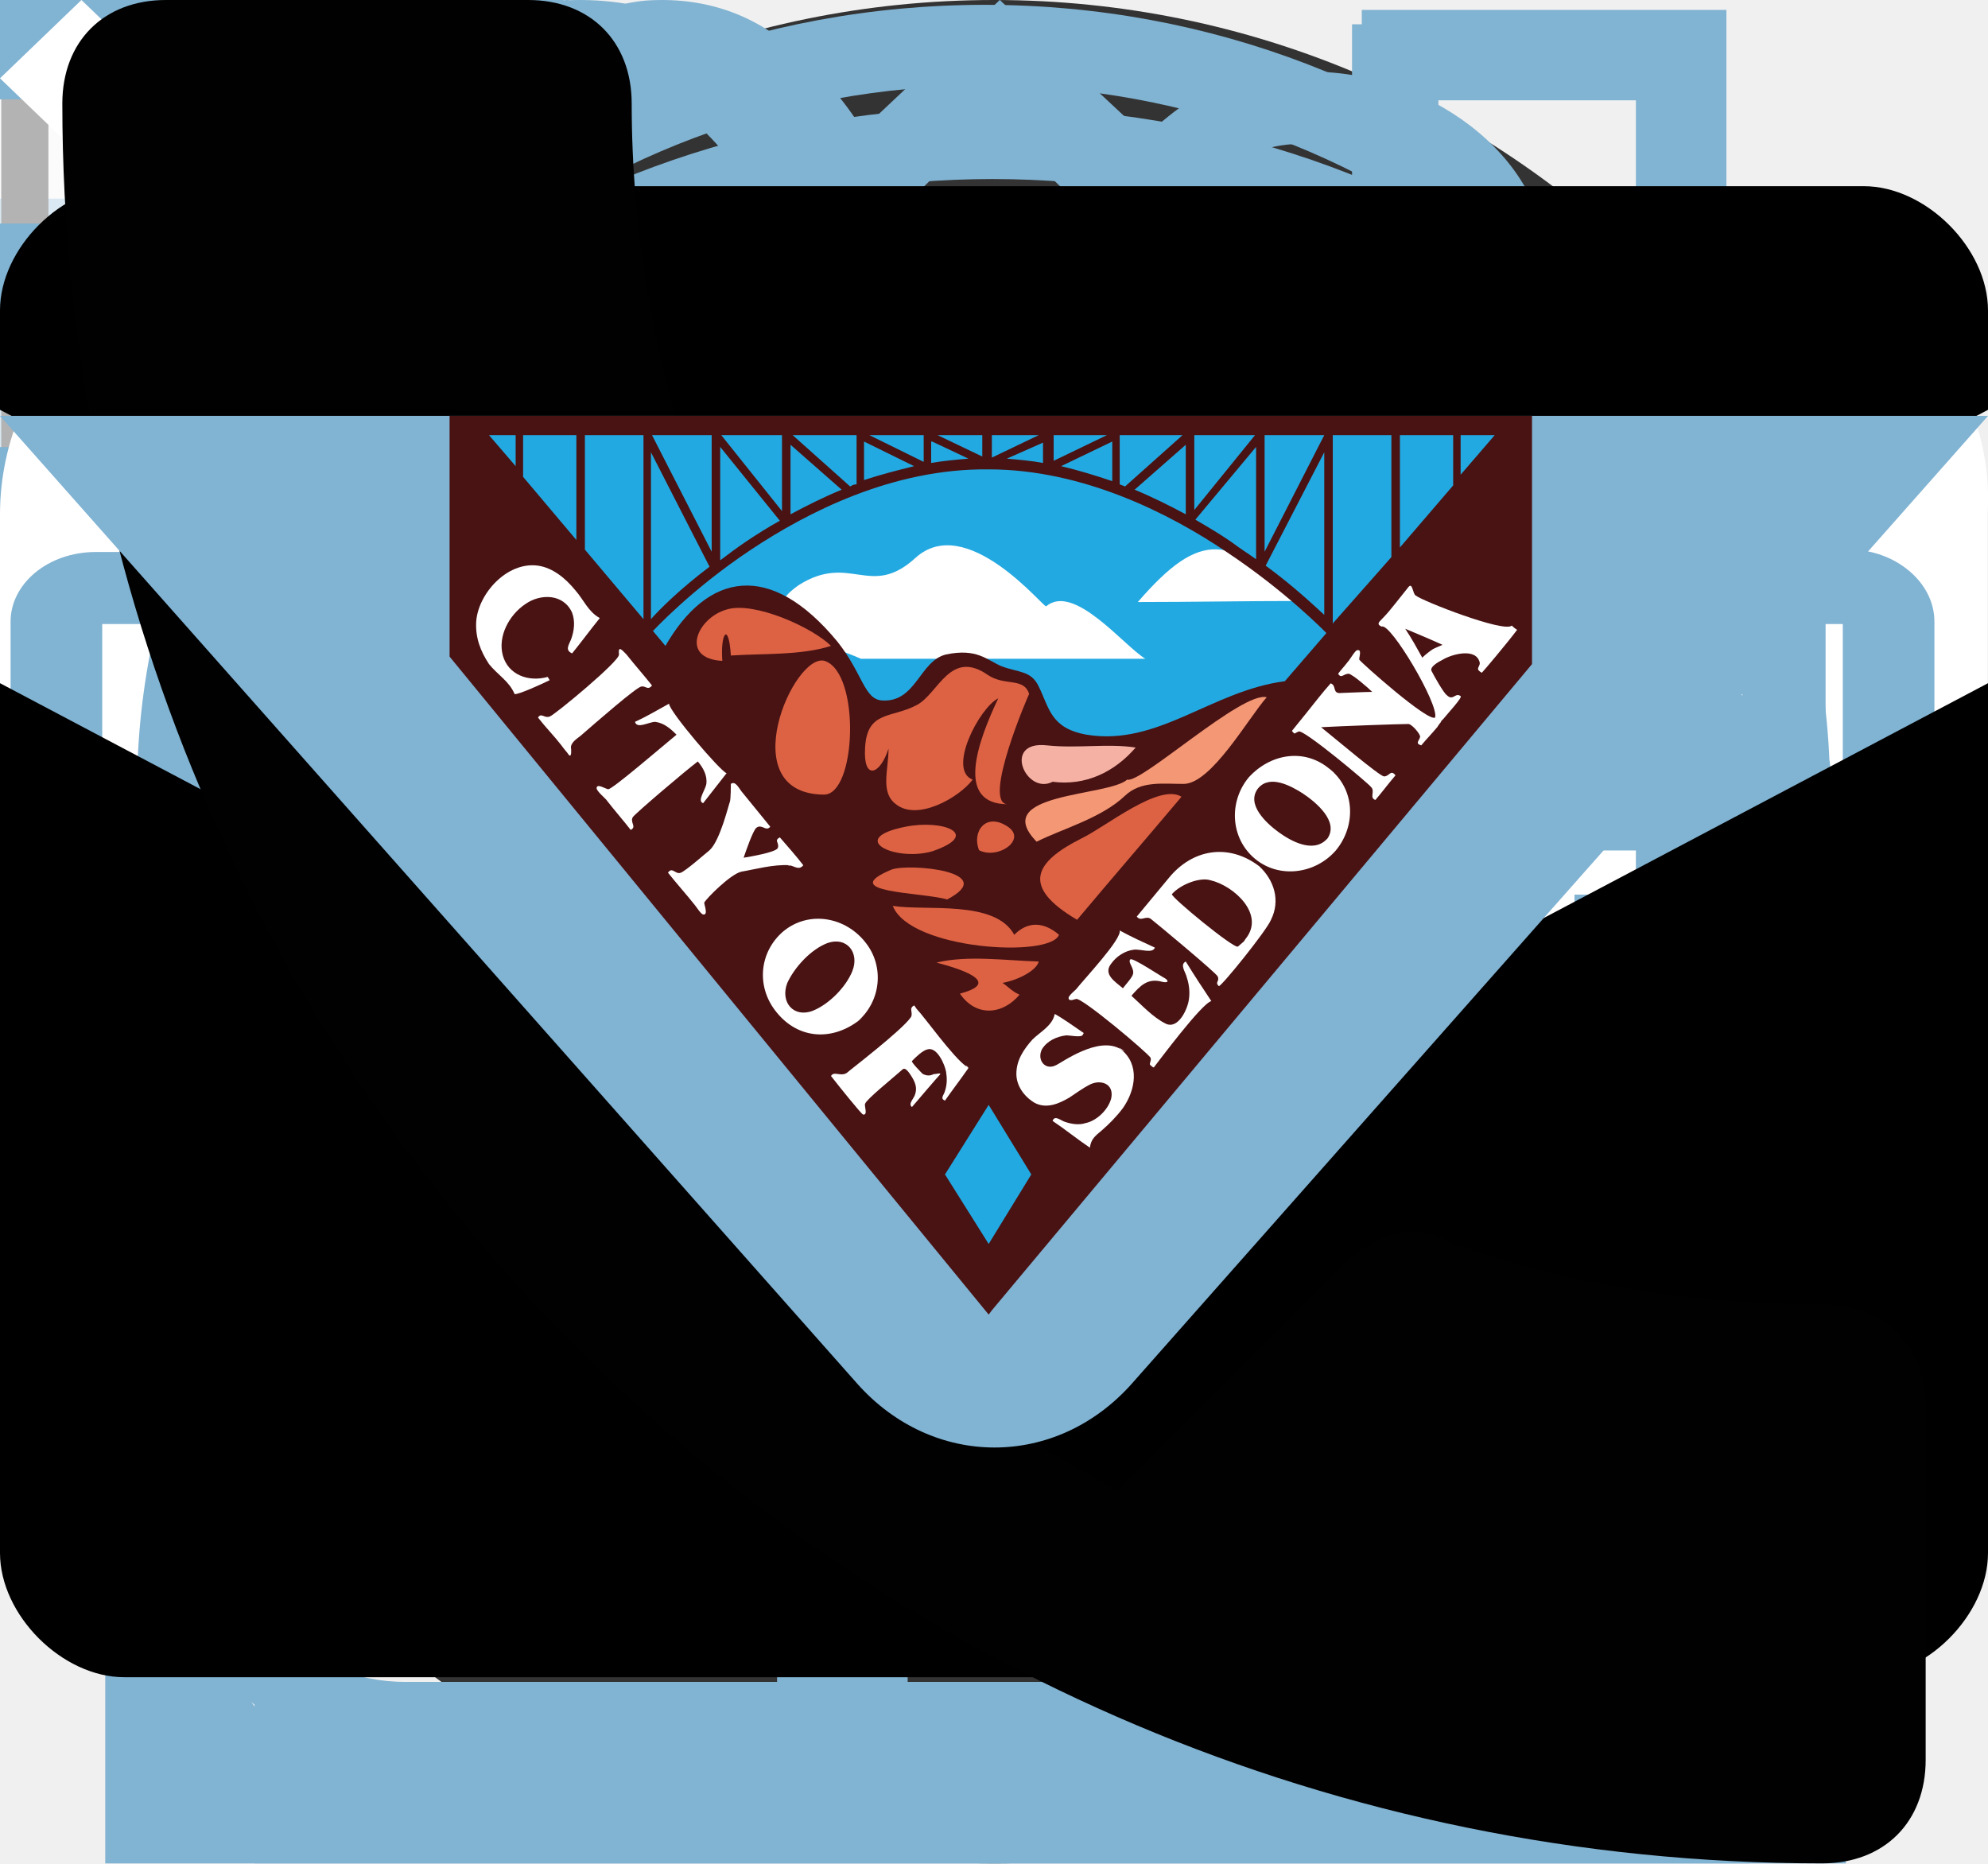
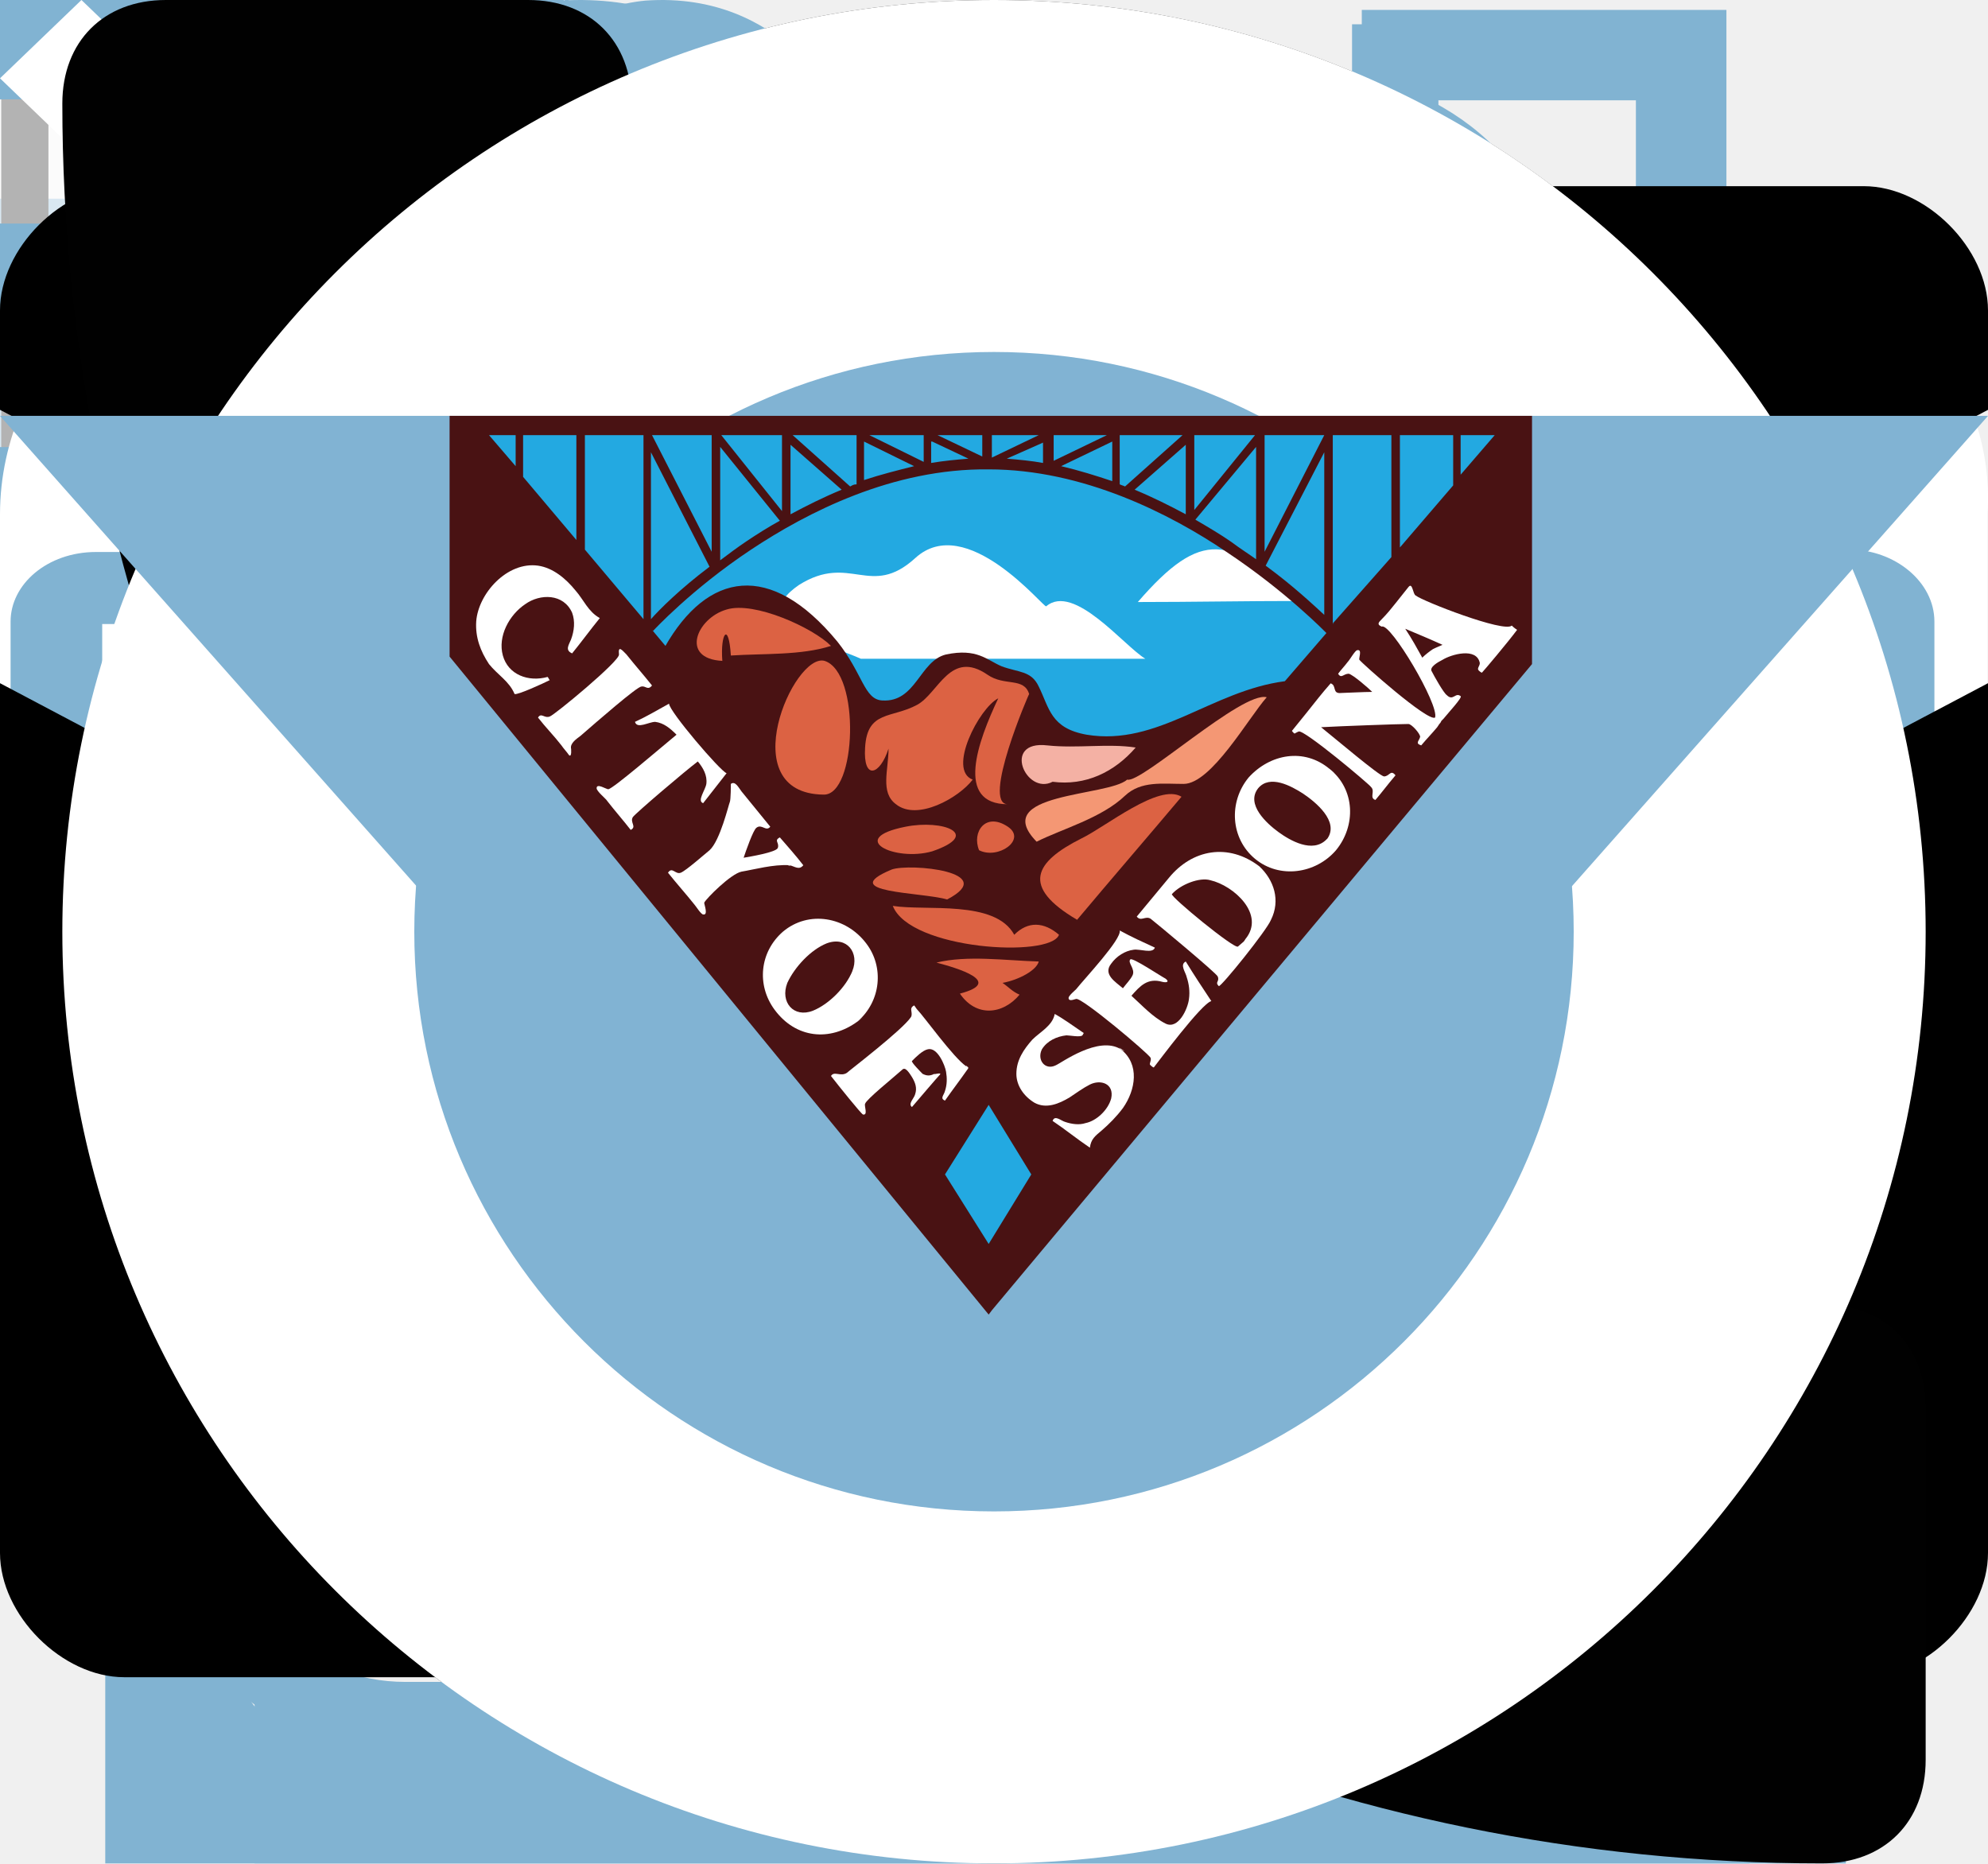
<svg xmlns="http://www.w3.org/2000/svg">
  <style>
    :root svg:not(:target) {
      display: none;
    }
  </style>
  <svg id="like-icon" width="22" height="20" viewBox="0 0 22 20" fill="none">
    <path d="M12.4 3.6L11.8 6.5L11.2 9H13.7H19.9V11C19.9 11 19.9 11 19.9 11.1L17 18H8V8L12.4 3.6ZM2 10V18V10ZM13.2 0L6.6 6.6C6.2 6.9 6 7.4 6 8V18C6 19.1 6.9 20 8 20H17C17.8 20 18.5 19.5 18.8 18.8L21.8 11.7C21.9 11.5 21.9 11.2 21.9 11V9H22C22 7.9 21.1 7 20 7H13.7L14.7 2.4V2.1C14.7 1.7 14.5 1.3 14.3 1L13.2 0ZM4 8H0V20H4V8Z" fill="#81B3D2" />
  </svg>
  <svg id="htmlacademy" width="27" height="35" viewBox="0 0 27 35" fill="none">
    <path d="M13.65 0.45H13.55L0.05 1.85V26.55L13.55 34.55L26.95 26.55V1.85L13.65 0.45ZM25.05 12.55L13.55 5.75V5.65H13.45L13.35 5.55V5.65L1.95 12.55V3.55L13.45 2.35L25.05 3.55V12.55ZM13.45 7.25L24.95 13.95L20.45 16.55L13.35 12.35V13.75L19.25 17.25L18.35 17.75L13.35 14.75V16.15L17.15 18.45L16.35 18.95L13.35 17.15V18.55L15.25 19.65L13.45 20.75L2.05 14.05L13.45 7.25ZM1.95 15.55L13.35 22.35V23.35L5.45 18.65V20.05L13.45 24.85V25.95L5.45 21.25V22.65L13.45 27.45L21.55 22.55V17.35L24.95 15.35V25.35L13.45 32.25L1.95 25.45V15.55Z" fill="black" />
  </svg>
  <svg id="checkbox-checked" viewBox="0 0 22 16" fill="none">
    <path d="M21.805 1.307L20.759 0.222C20.474 -0.074 19.903 -0.074 19.618 0.222L8.299 11.957L2.402 5.843C2.116 5.547 1.546 5.547 1.26 5.843L0.214 6.928C-0.071 7.223 -0.071 7.815 0.214 8.111L7.633 15.803C7.823 16 8.013 16 8.204 16C8.394 16 8.584 15.901 8.774 15.803L21.615 2.49C22.091 2.194 22.091 1.701 21.805 1.307Z" fill="#333333" />
  </svg>
  <svg id="play-btn" width="48" height="54" viewBox="0 0 48 54" fill="none">
    <path d="M48 27L0 54L2.42273e-06 0L48 27Z" fill="white" fill-opacity="0.7" />
  </svg>
  <svg id="checked-radio" viewBox="0 0 16 16" fill="none">
    <path fill-rule="evenodd" clip-rule="evenodd" d="M8 0C12.418 0 16 3.584 16 8C16 12.419 12.418 16 8 16C3.582 16 0 12.419 0 8C0 3.584 3.582 0 8 0Z" fill="#333333" />
  </svg>
  <svg id="icon-menu-burger" width="23" height="22" viewBox="0 0 23 22" fill="none">
    <path d="M22.9 0H0V4H22.9V0Z" fill="#81B3D2" />
    <path d="M22.9 9H0V13H22.9V9Z" fill="#81B3D2" />
    <path d="M22.9 18H0V22H22.9V18Z" fill="#81B3D2" />
  </svg>
  <svg id="icon-cross" width="26" height="25" viewBox="0 0 26 25" fill="#fff">
    <path d="M26 3.153L22.721 0L13 9.347L3.279 0L0 3.153L9.721 12.5L0 21.847L3.279 25L13 15.653L22.721 25L26 21.847L16.279 12.5L26 3.153Z" />
  </svg>
  <svg id="youtube" viewBox="0 0 20 14" fill="none">
    <path d="M17.181 0H2.813C1.306 0 0 1.3 0 2.8V11.1C0 12.7 1.306 14 2.813 14H17.181C18.789 14 19.995 12.7 19.995 11.2V2.8C20.095 1.3 18.789 0 17.181 0ZM7.033 10.4V3.6L13.866 7L7.033 10.4Z" fill="white" />
  </svg>
  <svg id="telegram" viewBox="0 0 24 24" fill="none">
    <path d="M22.439 4.622L19.27 19.566C19.031 20.62 18.408 20.883 17.522 20.387L12.694 16.828L10.364 19.07C10.106 19.328 9.891 19.543 9.394 19.543L9.741 14.626L18.689 6.54C19.078 6.194 18.605 6.001 18.085 6.348L7.022 13.314L2.26 11.823C1.224 11.5 1.205 10.787 2.476 10.29L21.104 3.113C21.966 2.79 22.721 3.305 22.439 4.623V4.622Z" fill="white" />
  </svg>
  <svg id="vk" viewBox="0 0 24 24" fill="none">
    <g clip-path="url(#clip0_29549_1753)">
      <path fill-rule="evenodd" clip-rule="evenodd" d="M23.45 5.948C23.616 5.402 23.45 5 22.655 5H20.03C19.362 5 19.054 5.347 18.887 5.73C18.887 5.73 17.552 8.926 15.661 11.002C15.049 11.604 14.771 11.795 14.437 11.795C14.27 11.795 14.019 11.604 14.019 11.057V5.948C14.019 5.292 13.835 5 13.279 5H9.151C8.734 5 8.483 5.304 8.483 5.593C8.483 6.214 9.429 6.358 9.526 8.106V11.904C9.526 12.737 9.373 12.888 9.039 12.888C8.149 12.888 5.984 9.677 4.699 6.003C4.45 5.288 4.198 5 3.527 5H0.9C0.15 5 0 5.347 0 5.73C0 6.412 0.89 9.8 4.145 14.281C6.315 17.341 9.37 19 12.153 19C13.822 19 14.028 18.632 14.028 17.997V15.684C14.028 14.947 14.186 14.8 14.715 14.8C15.105 14.8 15.772 14.992 17.33 16.467C19.11 18.216 19.403 19 20.405 19H23.03C23.78 19 24.156 18.632 23.94 17.904C23.702 17.18 22.852 16.129 21.725 14.882C21.113 14.172 20.195 13.407 19.916 13.024C19.527 12.533 19.638 12.314 19.916 11.877C19.916 11.877 23.116 7.451 23.449 5.948H23.45Z" fill="white" />
    </g>
    <defs>
      <clipPath id="clip0_29549_1753">
        <rect width="24" height="24" fill="white" />
      </clipPath>
    </defs>
  </svg>
  <svg id="icon-burger" viewBox="0 0 82 68" fill="none">
    <path d="M76.529 45.332H5.36C2.834 45.332 0.833 47.303 0.833 49.57V53.019C0.833 55.286 2.834 57.158 5.36 57.158H6.413V58.144C6.413 63.564 11.151 67.9 16.836 67.9H65.053C70.844 67.9 75.476 63.465 75.476 58.144V57.158H76.529C78.95 57.158 81.055 55.286 81.055 52.921V49.471C81.055 47.303 79.055 45.332 76.529 45.332ZM72.423 58.144C72.423 61.889 69.159 64.944 65.159 64.944H16.73C12.73 64.944 9.466 61.889 9.466 58.144V57.158H72.423V58.144ZM77.897 52.921C77.897 53.611 77.266 54.202 76.529 54.202H5.36C4.623 54.202 3.992 53.611 3.992 52.921V49.471C3.992 48.88 4.623 48.289 5.36 48.289H76.634C77.371 48.289 78.002 48.88 78.002 49.57V52.921H77.897Z" fill="#81B3D2" />
    <path d="M17.889 37.35L23.573 41.291L29.364 37.35L35.154 41.291L40.944 37.35L46.63 41.291L52.42 37.35L58.21 41.291L64.001 37.35L69.791 41.291L76.423 36.66L74.634 34.295L69.791 37.547L64.001 33.605L58.21 37.547L52.42 33.605L46.63 37.547L40.944 33.605L35.154 37.547L29.364 33.605L23.573 37.547L17.889 33.605L12.098 37.547L7.255 34.295L5.36 36.66L12.098 41.291L17.889 37.35Z" fill="#81B3D2" />
    <path d="M75.476 30.649C75.476 30.057 75.581 28.086 75.476 27.692C74.739 12.319 59.579 0 40.944 0C22.31 0 7.045 12.319 6.308 27.692C6.308 28.086 6.308 30.057 6.308 30.649H75.476ZM40.944 2.956C57.789 2.956 71.686 13.994 72.317 27.692H9.466C10.203 13.994 24.1 2.956 40.944 2.956Z" fill="#81B3D2" />
    <path d="M40.944 16.753C42.107 16.753 43.05 15.871 43.05 14.782C43.05 13.694 42.107 12.811 40.944 12.811C39.782 12.811 38.839 13.694 38.839 14.782C38.839 15.871 39.782 16.753 40.944 16.753Z" fill="#81B3D2" />
    <path d="M32.522 11.924C33.685 11.924 34.628 11.042 34.628 9.953C34.628 8.864 33.685 7.982 32.522 7.982C31.359 7.982 30.417 8.864 30.417 9.953C30.417 11.042 31.359 11.924 32.522 11.924Z" fill="#81B3D2" />
    <path d="M49.367 11.924C50.53 11.924 51.472 11.042 51.472 9.953C51.472 8.864 50.53 7.982 49.367 7.982C48.204 7.982 47.261 8.864 47.261 9.953C47.261 11.042 48.204 11.924 49.367 11.924Z" fill="#81B3D2" />
  </svg>
  <svg id="icon-burger-desktop" viewBox="0 0 74 69" fill="none">
    <path d="M69.054 46H4.262C1.962 46 0.141 48 0.141 50.3V53.8C0.141 56.1 1.962 58 4.262 58H5.221V59C5.221 64.5 9.534 68.9 14.709 68.9H58.607C63.879 68.9 68.096 64.4 68.096 59V58H69.054C71.259 58 73.176 56.1 73.176 53.7V50.2C73.176 48 71.355 46 69.054 46ZM65.316 59C65.316 62.8 62.345 65.9 58.703 65.9H14.614C10.971 65.9 8 62.8 8 59V58H65.316V59ZM70.3 53.7C70.3 54.4 69.725 55 69.054 55H4.262C3.591 55 3.016 54.4 3.016 53.7V50.2C3.016 49.6 3.591 49 4.262 49H69.15C69.821 49 70.396 49.6 70.396 50.3V53.7H70.3Z" fill="#81B3D2" />
    <path d="M15.668 37.9L20.844 41.9L26.115 37.9L31.387 41.9L36.658 37.9L41.834 41.9L47.105 37.9L52.377 41.9L57.649 37.9L62.92 41.9L68.959 37.2L67.329 34.8L62.92 38.1L57.649 34.1L52.377 38.1L47.105 34.1L41.834 38.1L36.658 34.1L31.387 38.1L26.115 34.1L20.844 38.1L15.668 34.1L10.396 38.1L5.987 34.8L4.262 37.2L10.396 41.9L15.668 37.9Z" fill="#81B3D2" />
    <path d="M68.096 31.1C68.096 30.5 68.192 28.5 68.096 28.1C67.425 12.5 53.623 0 36.658 0C19.693 0 5.795 12.5 5.125 28.1C5.125 28.5 5.125 30.5 5.125 31.1H68.096ZM36.658 3C51.993 3 64.645 14.2 65.22 28.1H8C8.671 14.2 21.323 3 36.658 3Z" fill="#81B3D2" />
    <path d="M36.658 17C37.717 17 38.575 16.105 38.575 15C38.575 13.895 37.717 13 36.658 13C35.599 13 34.741 13.895 34.741 15C34.741 16.105 35.599 17 36.658 17Z" fill="#81B3D2" />
    <path d="M28.99 12.1C30.049 12.1 30.907 11.204 30.907 10.1C30.907 8.995 30.049 8.1 28.99 8.1C27.932 8.1 27.073 8.995 27.073 10.1C27.073 11.204 27.932 12.1 28.99 12.1Z" fill="#81B3D2" />
    <path d="M44.326 12.1C45.385 12.1 46.243 11.204 46.243 10.1C46.243 8.995 45.385 8.1 44.326 8.1C43.267 8.1 42.409 8.995 42.409 10.1C42.409 11.204 43.267 12.1 44.326 12.1Z" fill="#81B3D2" />
  </svg>
  <svg id="icon-gift" viewBox="0 0 67 75" fill="none">
    <path d="M64.016 22.117H63.91H38.258C52.615 15.319 53.776 11.02 53.248 8.621C52.087 4.722 47.337 1.723 42.903 3.323C37.097 5.422 35.514 13.619 33.93 19.517C31.924 13.519 30.024 5.922 25.485 2.023C24.218 0.923 22.318 -0.176 19.468 0.024C15.245 0.424 9.228 5.322 11.762 10.82C14.084 16.119 21.79 19.517 26.963 22.217H3.422C1.733 22.217 0.466 23.516 0.466 25.016V36.212C0.466 37.812 1.839 39.011 3.422 39.011H3.739V75H63.91V39.011H64.016C65.705 39.011 66.972 37.712 66.972 36.212V25.016C66.972 23.416 65.599 22.117 64.016 22.117ZM44.592 5.822C46.809 5.522 49.765 7.121 50.081 9.021C50.504 11.72 46.598 14.219 44.803 15.319C42.164 17.018 39.631 17.918 37.203 19.318C38.047 15.619 39.842 6.422 44.592 5.822ZM20.735 15.619C18.412 14.119 13.979 11.22 14.084 7.921C14.19 4.322 20.101 1.423 23.268 4.122C27.28 7.421 29.18 15.119 30.658 20.517C27.28 18.918 24.113 17.718 20.735 15.619ZM26.963 72.001H6.8V39.011H26.963V72.001ZM26.963 36.012H3.633V25.116H26.963V36.012ZM37.519 72.001H30.024V25.116H37.519V72.001ZM60.743 72.001H40.686V39.011H60.849V72.001H60.743ZM63.805 36.012H40.686V25.116H63.805V36.012Z" fill="#81B3D2" />
  </svg>
  <svg id="icon-gift-desktop" fill="none">
    <path d="M74.443 22.124H74.32H44.443C61.164 15.324 62.516 11.024 61.902 8.624C60.549 4.724 55.016 1.724 49.852 3.324C43.09 5.424 41.246 13.624 39.402 19.524C37.066 13.524 34.852 5.924 29.566 2.024C28.09 0.924 25.877 -0.176 22.557 0.024C17.639 0.424 10.631 5.324 13.582 10.824C16.287 16.124 25.262 19.524 31.287 22.224H3.869C1.902 22.224 0.426 23.524 0.426 25.024V36.224C0.426 37.824 2.025 39.024 3.869 39.024H4.238V75.024H74.32V39.024H74.443C76.41 39.024 77.885 37.724 77.885 36.224V25.024C77.885 23.424 76.287 22.124 74.443 22.124ZM51.82 5.824C54.402 5.524 57.844 7.124 58.213 9.024C58.705 11.724 54.156 14.224 52.066 15.324C48.992 17.024 46.041 17.924 43.213 19.324C44.197 15.624 46.287 6.424 51.82 5.824ZM24.033 15.624C21.328 14.124 16.164 11.224 16.287 7.924C16.41 4.324 23.295 1.424 26.984 4.124C31.656 7.424 33.869 15.124 35.59 20.524C31.656 18.924 27.967 17.724 24.033 15.624ZM31.287 72.024H7.803V39.024H31.287V72.024ZM31.287 36.024H4.115V25.124H31.287V36.024ZM43.582 72.024H34.852V25.124H43.582V72.024ZM70.631 72.024H47.27V39.024H70.754V72.024H70.631ZM74.197 36.024H47.27V25.124H74.197V36.024Z" fill="#81B3D2" />
  </svg>
  <svg id="icon-house" viewBox="0 0 78 72" fill="none">
    <path d="M30.878 64.939H47.377V41.171H30.878V64.939ZM44.386 62.055H33.869V44.055H44.283V62.055H44.386Z" fill="#81B3D2" />
    <path d="M75.321 39.182L77.487 37.094L67.278 27.249V0.398H53.048V13.525L38.921 0L0.459 37.193L2.625 39.282L10.668 31.525V69.116H6.646V72H72.537V69.116H67.278V31.425L75.321 39.182ZM56.038 3.381H64.185V24.365L56.038 16.508V3.381ZM64.288 69.017H13.761V28.541L38.921 4.177L64.185 28.541V69.017H64.288Z" fill="#81B3D2" />
    <path d="M31.188 27.049C31.188 31.325 34.797 34.806 39.128 34.806C43.562 34.806 47.171 31.325 47.171 27.049C47.171 22.773 43.562 19.392 39.128 19.392C34.694 19.392 31.188 22.773 31.188 27.049ZM39.128 22.077C41.912 22.077 44.283 24.265 44.283 27.049C44.283 29.734 42.015 32.021 39.128 32.021C36.344 32.021 33.972 29.834 33.972 27.049C33.972 24.364 36.344 22.077 39.128 22.077Z" fill="#81B3D2" />
    <path d="M20.979 41.171H17.886V45.049H20.979V41.171Z" fill="#81B3D2" />
    <path d="M27.063 41.171H23.97V45.049H27.063V41.171Z" fill="#81B3D2" />
    <path d="M20.979 47.139H17.886V51.017H20.979V47.139Z" fill="#81B3D2" />
    <path d="M27.063 47.139H23.97V51.017H27.063V47.139Z" fill="#81B3D2" />
    <path d="M53.873 41.171H50.78V45.049H53.873V41.171Z" fill="#81B3D2" />
    <path d="M60.06 41.171H56.967V45.049H60.06V41.171Z" fill="#81B3D2" />
    <path d="M53.873 47.139H50.78V51.017H53.873V47.139Z" fill="#81B3D2" />
    <path d="M60.06 47.139H56.967V51.017H60.06V47.139Z" fill="#81B3D2" />
  </svg>
  <svg id="icon-house-desktop" width="81" height="73" viewBox="0 0 81 73" fill="none">
    <path d="M31.957 65.3H48.979V41.4H31.957V65.3ZM45.894 62.4H35.042V44.3H45.787V62.4H45.894Z" fill="#81B3D2" />
    <path d="M77.808 39.4L80.043 37.3L69.511 27.4V0.4H54.83V13.6L40.255 0L0.574 37.4L2.809 39.5L11.106 31.7V69.5H6.957V72.4H74.936V69.5H69.511V31.6L77.808 39.4ZM57.915 3.4H66.319V24.5L57.915 16.6V3.4ZM66.425 69.4H14.298V28.7L40.255 4.2L66.319 28.7V69.4H66.425Z" fill="#81B3D2" />
    <path d="M32.277 27.2C32.277 31.5 36 35 40.468 35C45.043 35 48.766 31.5 48.766 27.2C48.766 22.9 45.043 19.5 40.468 19.5C35.894 19.5 32.277 22.9 32.277 27.2ZM40.468 22.2C43.34 22.2 45.787 24.4 45.787 27.2C45.787 29.9 43.447 32.2 40.468 32.2C37.596 32.2 35.149 30 35.149 27.2C35.149 24.5 37.596 22.2 40.468 22.2Z" fill="#81B3D2" />
    <path d="M21.745 41.4H18.553V45.3H21.745V41.4Z" fill="#81B3D2" />
    <path d="M28.021 41.4H24.83V45.3H28.021V41.4Z" fill="#81B3D2" />
    <path d="M21.745 47.4H18.553V51.3H21.745V47.4Z" fill="#81B3D2" />
    <path d="M28.021 47.4H24.83V51.3H28.021V47.4Z" fill="#81B3D2" />
    <path d="M55.681 41.4H52.489V45.3H55.681V41.4Z" fill="#81B3D2" />
    <path d="M62.064 41.4H58.872V45.3H62.064V41.4Z" fill="#81B3D2" />
    <path d="M55.681 47.4H52.489V51.3H55.681V47.4Z" fill="#81B3D2" />
    <path d="M62.064 47.4H58.872V51.3H62.064V47.4Z" fill="#81B3D2" />
  </svg>
  <svg id="intro-triangle" viewBox="0 0 1200 57" fill="none">
    <path d="M249.6 23.7L0 0V57H249.6H600L249.6 0V23.7Z" fill="white" />
    <path d="M950.4 23.7V0L600 57H950.4H1199.9V0L950.4 23.7Z" fill="white" />
  </svg>
  <svg id="email-icon" viewBox="0 0 16 12" fill="none">
    <path d="M8 8C7.7 8 7.5 7.9 7 7.7L0 4V11C0 11.5 0.5 12 1 12H15C15.5 12 16 11.5 16 11V4L9 7.7C8.5 7.9 8.3 8 8 8ZM15 0H1C0.5 0 0 0.5 0 1V1.8L8 6L16 1.8V1C16 0.5 15.5 0 15 0Z" fill="black" />
  </svg>
  <svg id="phone-icon" viewBox="0 0 18 18" fill="none">
    <path d="M3.6 7.8C5 10.6 7.4 12.9 10.2 14.4L12.4 12.2C12.7 11.9 13.1 11.8 13.4 12C14.5 12.4 15.7 12.6 17 12.6C17.6 12.6 18 13 18 13.6V17C18 17.6 17.6 18 17 18C7.6 18 0 10.4 0 1C0 0.4 0.4 0 1 0H4.5C5.1 0 5.5 0.4 5.5 1C5.5 2.2 5.7 3.4 6.1 4.6C6.2 4.9 6.1 5.3 5.9 5.6L3.6 7.8Z" fill="#010101" />
  </svg>
+   <svg id="map-marker" viewBox="0 0 27 27" fill="none">
+     <path d="M13.5 27C20.956 27 27 20.956 27 13.5C27 6.044 20.956 0 13.5 0C6.044 0 0 6.044 0 13.5C0 20.956 6.044 27 13.5 27Z" fill="white" />
+     <path d="M13.5 21.9C18.139 21.9 21.9 18.139 21.9 13.5C21.9 8.86 18.139 5.1 13.5 5.1C8.861 5.1 5.1 8.86 5.1 13.5C5.1 18.139 8.861 21.9 13.5 21.9Z" fill="#81B3D3" />
+   </svg>
  <svg id="logo" viewBox="0 0 185 96" fill="none">
    <path d="M185 0H0L79.81 90.101C86.849 97.966 98.25 97.966 105.289 90.101L185 0Z" fill="#81B3D3" />
    <path d="M42.83 0.697L92.004 58.84L140.882 1.095L42.83 0.697Z" fill="#23A9E1" />
    <path d="M120.954 17.224C115.898 17.224 110.941 17.323 105.884 17.323C111.833 10.454 114.51 11.151 120.954 17.224Z" fill="white" />
    <path d="M80.107 22.6C88.931 22.6 97.755 22.6 106.578 22.6C104.595 21.405 99.936 15.531 97.358 17.721C97.16 17.921 89.922 8.861 85.163 13.241C80.999 17.025 79.116 12.744 74.357 15.73C69.102 19.314 77.529 21.405 80.107 22.6Z" fill="white" />
    <path d="M92.302 0H41.838V22.401L92.004 83.63L92.302 83.231L142.567 23.098V0H92.302ZM54.429 1.792H59.882V18.916L54.429 12.445V1.792ZM53.636 11.549L48.679 5.675V1.792H53.636V11.549ZM72.771 8.861L67.12 1.792H72.771V8.861ZM66.227 12.644L60.675 1.792H66.227V12.644ZM60.576 3.385L66.029 14.038C63.253 16.129 61.369 18.02 60.576 18.916V3.385ZM67.02 2.887L72.572 9.757C71.482 10.354 70.391 11.051 69.499 11.648C68.607 12.246 67.814 12.843 67.02 13.441V2.887ZM73.564 2.688L78.323 6.87C76.637 7.566 75.051 8.363 73.564 9.159V2.688ZM79.116 6.571L73.762 1.792H79.711V6.372C79.413 6.372 79.314 6.471 79.116 6.571ZM98.052 1.792H103.009L98.052 4.181V1.792ZM92.302 1.792H96.664L92.302 3.883V1.792ZM91.409 3.783L87.245 1.792H91.409V3.783ZM85.957 4.281L80.9 1.792H85.957V4.281ZM80.405 2.389L85.064 4.679C83.478 5.078 81.892 5.476 80.405 5.974V2.389ZM86.75 2.389L90.121 3.982C88.931 4.082 87.84 4.181 86.651 4.381V2.389H86.75ZM97.061 2.489V4.381C95.97 4.181 94.879 4.082 93.69 3.982L97.061 2.489ZM103.505 2.389V6.073C102.018 5.575 100.431 5.078 98.746 4.679L103.505 2.389ZM104.199 1.792H110.048L104.695 6.571C104.496 6.471 104.397 6.471 104.199 6.372V1.792ZM117.682 1.792H123.234L117.682 12.644V1.792ZM111.139 1.792H116.79L111.139 8.761V1.792ZM110.346 2.688V9.159C108.859 8.363 107.272 7.566 105.587 6.87L110.346 2.688ZM116.889 2.887V13.341C116.195 12.843 115.402 12.345 114.609 11.748C113.617 11.051 112.428 10.354 111.238 9.657L116.889 2.887ZM123.234 3.385V18.518C122.144 17.522 120.359 15.83 117.781 13.938L123.234 3.385ZM124.027 19.314V1.792H129.48V13.142L124.027 19.314C124.126 19.414 124.027 19.414 124.027 19.314ZM130.273 1.792H135.23V6.471L130.273 12.246V1.792ZM47.985 1.792V4.679L45.506 1.792H47.985ZM60.675 19.912L60.774 20.011C60.774 20.011 64.344 16.129 69.895 12.445C75.15 8.96 83.082 4.878 92.004 4.978C100.828 4.978 108.958 9.159 114.113 12.644C119.665 16.328 123.333 20.111 123.432 20.21L119.566 24.691C112.725 25.587 107.768 30.764 101.125 29.669C97.755 29.071 97.655 27.18 96.664 25.189C95.97 23.695 94.78 23.894 93.194 23.297C91.806 22.7 90.914 21.604 88.039 22.202C85.56 22.799 85.263 26.682 82.09 26.483C80.405 26.383 80.305 23.994 77.926 21.007C71.68 13.441 65.831 14.536 61.865 21.505L91.905 57.247L60.675 19.912ZM135.924 5.476V1.792H139.097L135.924 5.476Z" fill="#491213" />
    <path d="M87.939 70.588L92.004 64.116L95.97 70.588L92.004 77.059L87.939 70.588Z" fill="#23A9E1" />
    <path d="M64.938 32.158C65.434 32.755 65.831 33.452 65.731 34.248C65.632 34.846 64.839 35.841 65.434 36.04C66.128 35.144 66.921 34.149 67.615 33.253C67.02 33.054 62.261 27.478 62.261 26.781C61.171 27.379 60.179 27.976 59.089 28.474C59.287 29.171 60.378 28.474 60.973 28.474C61.766 28.573 62.361 29.071 62.956 29.669C61.27 31.062 57.106 34.647 56.61 34.746C56.412 34.746 55.52 34.149 55.52 34.647C55.52 34.945 56.412 35.642 56.511 35.841C57.205 36.737 57.998 37.633 58.692 38.529C59.287 38.231 58.593 37.833 58.891 37.335C59.188 36.937 63.749 33.054 64.938 32.158Z" fill="white" />
    <path d="M59.684 25.189C60.08 25.089 60.279 25.587 60.675 25.089C59.882 24.093 59.089 23.197 58.296 22.202C57.899 21.803 57.503 21.306 57.602 22.202C57.701 22.799 51.554 27.877 51.158 27.976C50.662 28.175 50.364 27.578 50.067 28.076C50.761 28.972 51.554 29.768 52.248 30.664C52.446 30.963 52.744 31.262 52.942 31.56C53.239 31.859 53.14 30.863 53.14 30.963C53.041 30.465 53.636 30.067 54.033 29.768C55.52 28.474 59.287 25.189 59.684 25.189Z" fill="white" />
    <path d="M50.959 24.293C49.175 24.79 47.291 24.093 46.795 22.301C46.3 20.509 47.39 18.518 48.877 17.522C50.265 16.527 52.446 16.527 53.24 18.319C53.537 19.115 53.438 20.011 53.14 20.808C52.942 21.306 52.546 21.803 53.24 22.102C54.132 21.007 54.925 19.912 55.817 18.817C54.727 18.219 54.33 17.124 53.537 16.228C52.645 15.133 51.455 14.137 50.067 13.938C47.192 13.54 44.515 16.527 44.317 19.115C44.218 20.609 44.713 21.903 45.506 23.098C46.3 24.093 47.39 24.691 47.886 25.885C48.183 25.985 50.563 24.89 51.158 24.591C51.058 24.492 51.058 24.392 50.959 24.293C50.959 24.293 50.265 24.492 50.959 24.293Z" fill="white" />
    <path d="M89.922 60.532C88.733 59.736 85.957 55.853 85.362 55.255C85.263 55.156 85.163 54.957 85.064 54.857C85.064 54.857 84.767 55.056 84.866 55.056C84.668 55.156 84.965 55.654 84.767 55.952C83.974 57.147 79.017 60.93 78.818 61.129C78.224 61.528 77.629 60.93 77.331 61.428C78.025 62.324 80.107 64.913 80.305 65.012C80.801 65.112 80.405 64.216 80.504 64.017C80.603 63.618 83.082 61.627 83.974 60.831C84.271 60.532 84.668 61.229 84.866 61.528C85.163 62.025 85.362 62.523 85.163 63.121C85.064 63.519 84.469 64.017 84.866 64.315C85.461 63.618 87.245 61.528 87.444 61.328C87.741 61.03 86.849 61.328 86.948 61.229C86.551 61.428 86.254 61.428 85.857 61.229C85.758 61.129 84.767 60.134 84.866 60.034C85.263 59.636 85.857 59.039 86.353 58.939C87.245 58.74 87.939 60.432 88.039 61.03C88.138 61.627 88.138 62.224 87.939 62.822C87.84 63.22 87.444 63.519 87.939 63.718C88.633 62.722 89.327 61.826 90.021 60.831C90.22 60.632 90.021 60.532 89.922 60.532C90.121 60.532 89.823 60.432 89.922 60.532Z" fill="white" />
    <path d="M79.81 56.35C81.991 54.459 82.288 51.273 80.603 49.083C78.719 46.594 75.249 45.996 72.87 47.988C70.689 49.879 70.391 52.965 72.077 55.255C74.059 57.944 77.232 58.242 79.81 56.35C80.999 55.455 79.711 56.45 79.81 56.35ZM79.314 51.671C78.719 53.165 77.133 54.758 75.646 55.355C73.861 56.052 72.572 54.559 73.266 52.766C73.96 51.273 75.448 49.68 76.935 49.083C78.818 48.386 80.008 49.979 79.314 51.671C79.413 51.472 78.918 52.567 79.314 51.671Z" fill="white" />
    <path d="M73.465 41.815C73.96 41.914 74.357 42.313 74.754 41.815C74.059 40.919 73.266 40.023 72.572 39.226C71.978 39.525 72.572 39.724 72.374 40.222C72.176 40.62 69.796 41.018 69.201 41.118C69.4 40.521 70.094 38.529 70.391 38.33C70.887 37.932 71.284 38.728 71.68 38.231C70.788 37.136 69.895 36.04 69.003 34.945C68.706 34.547 68.408 33.95 68.012 34.248C68.012 34.248 68.012 35.742 67.913 35.941C67.814 36.14 67.02 39.525 66.029 40.421C65.533 40.819 63.848 42.313 63.352 42.512C62.856 42.711 62.559 41.914 62.162 42.512C62.956 43.507 63.848 44.503 64.641 45.499C64.74 45.598 65.236 46.395 65.434 46.395C65.93 46.494 65.533 45.499 65.533 45.3C65.731 44.901 68.012 42.611 69.003 42.412C70.193 42.213 71.978 41.715 73.465 41.815C73.762 41.914 73.068 41.815 73.465 41.815Z" fill="white" />
    <path d="M67.219 22.799C63.253 22.6 64.839 18.817 67.615 18.02C70.193 17.224 75.646 19.713 77.331 21.405C74.555 22.301 70.986 22.102 68.012 22.301C67.814 19.115 67.02 20.21 67.219 22.799Z" fill="#DC6243" />
    <path d="M76.637 35.244C68.111 35.144 73.861 22.003 76.736 22.799C80.107 23.894 79.711 35.343 76.637 35.244Z" fill="#DC6243" />
    <path d="M82.685 30.963C81.892 33.452 80.305 33.95 80.504 30.863C80.702 27.379 82.982 28.175 85.362 26.881C87.345 25.786 88.435 21.704 91.905 24.093C93.491 25.189 95.276 24.293 95.772 25.885C95.772 25.786 91.31 36.14 93.789 36.14C88.832 36.14 91.013 30.266 92.897 26.284C91.112 27.18 88.138 32.954 90.517 33.85C89.228 35.543 85.362 37.733 83.379 36.14C81.892 35.045 82.685 32.954 82.685 30.963Z" fill="#DC6243" />
    <path d="M86.75 40.521C83.28 41.516 78.719 39.326 84.271 38.231C87.741 37.534 91.409 38.928 86.75 40.521C86.849 40.521 86.651 40.521 86.75 40.521Z" fill="#DC6243" />
    <path d="M91.112 40.421C90.418 38.728 91.707 36.837 93.789 38.231C95.573 39.425 92.897 41.317 91.112 40.421Z" fill="#DC6243" />
    <path d="M88.138 45.001C85.758 44.304 77.728 44.403 82.982 42.213C84.668 41.616 93.095 42.412 88.138 45.001Z" fill="#DC6243" />
    <path d="M98.548 48.286C97.16 47.092 95.672 46.992 94.384 48.286C92.599 45.001 86.155 46.096 83.082 45.598C84.668 49.68 97.754 50.477 98.548 48.286Z" fill="#DC6243" />
    <path d="M96.664 50.775C93.491 50.676 90.021 50.178 87.146 50.875C89.03 51.373 93.491 52.667 89.327 53.762C90.815 55.952 93.293 55.753 94.879 53.861C94.185 53.563 93.888 53.165 93.293 52.766C94.879 52.468 96.466 51.572 96.664 50.775Z" fill="#DC6243" />
    <path d="M100.233 46.892C94.979 43.806 96.267 41.516 100.63 39.326C102.91 38.231 107.867 34.149 109.949 35.443C106.677 39.326 103.406 43.109 100.233 46.892Z" fill="#DC6243" />
    <path d="M96.466 39.625C92.004 35.045 103.108 35.443 104.893 33.85C106.182 34.248 115.6 25.587 117.88 26.184C116.195 28.076 112.725 34.248 110.147 34.248C108.165 34.248 106.182 33.95 104.695 35.343C102.513 37.434 98.845 38.43 96.466 39.625Z" fill="#F49774" />
    <path d="M97.953 34.049C95.474 35.343 93.194 30.166 97.457 30.664C100.233 30.963 103.108 30.465 105.686 30.863C103.703 33.153 101.026 34.447 97.953 34.049Z" fill="#F4B1A4" />
    <path d="M110.445 52.269C110.643 52.866 110.742 53.563 110.643 54.26C110.544 55.156 109.652 57.147 108.462 56.55C107.272 55.952 106.281 54.857 105.289 53.961C106.083 53.065 106.777 52.269 108.165 52.667C108.561 52.766 108.859 52.667 108.462 52.368C108.065 52.169 105.389 50.377 105.19 50.576C104.893 50.875 105.686 51.472 105.389 52.069C105.19 52.468 104.794 52.866 104.496 53.264C103.802 52.667 102.613 51.97 103.406 50.974C103.901 50.277 104.695 49.78 105.488 49.68C106.083 49.581 107.272 50.078 107.471 49.481C106.38 48.983 105.289 48.485 104.199 47.888C104.397 48.684 100.927 52.368 100.134 53.364C100.035 53.463 99.44 53.961 99.44 54.16C99.44 54.559 100.035 54.26 100.134 54.26C100.63 54.061 106.876 59.337 107.074 59.736C107.173 60.034 106.876 60.333 107.074 60.432C107.074 60.432 107.272 60.632 107.371 60.632C107.768 60.134 111.833 54.658 112.725 54.459C111.932 53.264 111.139 52.069 110.346 50.775C109.751 51.074 110.346 51.771 110.445 52.269Z" fill="white" />
    <path d="M104.298 58.939C102.216 57.645 98.746 60.233 98.25 60.432C97.259 60.93 96.466 59.935 96.961 58.939C97.457 58.143 98.349 57.744 99.242 57.645C99.539 57.645 100.531 57.844 100.729 57.645C100.828 57.446 100.927 57.446 100.729 57.346C99.837 56.749 99.043 56.151 98.151 55.654C97.953 56.749 96.763 57.346 96.069 58.043C95.276 58.939 94.582 59.935 94.582 61.229C94.582 62.324 95.276 63.32 96.267 63.917C97.358 64.514 98.548 64.017 99.539 63.419C100.134 63.021 100.828 62.523 101.423 62.224C102.414 61.727 103.703 62.125 103.406 63.519C103.108 64.614 102.018 65.609 101.026 65.809C100.431 66.008 99.737 65.908 99.143 65.709C98.746 65.609 98.151 65.012 97.953 65.609C99.143 66.406 100.233 67.302 101.423 68.099C101.522 67.302 101.919 67.003 102.513 66.506C103.207 65.908 103.901 65.211 104.496 64.415C105.686 62.722 106.083 60.333 104.298 58.939Z" fill="white" />
    <path d="M104.298 58.939C103.703 58.441 105.289 59.536 104.298 58.939V58.939Z" fill="white" />
    <path d="M140.683 19.514C139.989 20.21 132.355 17.224 131.76 16.726C131.463 16.626 131.463 15.432 131.066 15.93C130.67 16.427 130.273 16.925 129.877 17.423C129.48 17.921 129.084 18.419 128.588 18.916C128.29 19.215 128.092 19.414 128.588 19.613C129.381 19.215 133.942 26.881 133.545 28.076C132.851 28.474 126.704 22.998 126.506 22.7C126.407 22.6 126.803 21.704 126.308 21.803C126.109 21.803 125.614 22.7 125.415 22.899C125.118 23.297 124.82 23.596 124.523 23.994C124.82 24.492 125.019 23.994 125.514 23.994C125.911 24.093 127.299 25.288 127.696 25.686C127.002 25.686 125.019 25.786 124.82 25.786C123.928 25.885 124.424 25.089 123.829 24.89C123.036 25.786 122.342 26.682 121.549 27.677C121.152 28.175 120.656 28.773 120.26 29.27C120.161 29.37 120.26 29.27 120.26 29.37C120.557 29.669 120.359 29.569 120.855 29.37C121.35 29.171 127.398 34.248 127.596 34.547C127.993 34.945 127.398 35.543 127.993 35.742C128.588 35.045 129.183 34.248 129.778 33.551C129.877 33.452 129.877 33.452 129.778 33.352C129.381 32.954 129.282 33.551 128.786 33.551C128.29 33.452 124.424 30.166 122.937 28.972C124.721 28.872 130.174 28.673 131.066 28.673C131.364 28.673 132.157 29.569 132.157 29.868C132.058 30.266 131.661 30.465 132.256 30.664C132.752 30.067 133.248 29.569 133.743 28.972L133.942 28.673C134.041 28.573 134.041 28.573 134.14 28.374L134.338 28.175C134.735 27.677 136.123 26.184 135.924 26.084C135.429 25.686 135.23 26.582 134.636 25.985C134.338 25.786 133.446 24.193 133.248 23.795C132.95 23.396 133.842 22.899 134.239 22.7C135.032 22.202 137.412 21.505 137.709 22.998C137.709 23.297 137.412 23.496 137.61 23.695C137.61 23.695 137.808 23.894 137.907 23.894C138.106 23.695 140.287 21.107 141.179 19.912C140.882 19.713 140.782 19.613 140.683 19.514ZM133.347 21.704C133.446 21.704 133.545 21.604 133.347 21.704C133.049 21.903 132.653 22.202 132.355 22.5C131.86 21.604 131.364 20.708 130.769 19.812C131.959 20.31 133.148 20.808 134.239 21.306C134.041 21.405 133.743 21.505 133.347 21.704Z" fill="white" />
    <path d="M123.73 32.855C121.35 30.863 118.178 31.461 116.195 33.651C114.311 35.941 114.51 39.326 116.79 41.218C119.07 43.109 122.441 42.611 124.325 40.421C126.208 38.131 126.109 34.746 123.73 32.855ZM123.432 39.425C123.432 39.425 123.432 39.525 123.432 39.425C122.144 40.72 120.062 39.525 118.971 38.728C117.88 37.932 115.898 36.14 117.087 34.647C118.178 33.352 120.161 34.447 121.251 35.144C122.441 35.941 124.622 37.733 123.532 39.326C123.631 39.226 123.631 39.226 123.432 39.425Z" fill="white" />
    <path d="M123.73 32.855C123.432 32.655 124.92 33.85 123.73 32.855V32.855Z" fill="white" />
    <path d="M123.432 39.526C123.432 39.425 123.432 39.425 123.432 39.526C123.532 39.425 123.532 39.425 123.532 39.425C123.432 39.425 123.432 39.526 123.432 39.526Z" fill="white" />
    <path d="M117.186 41.914C117.286 42.014 117.484 42.213 117.186 41.914C114.311 39.724 110.941 40.322 108.759 43.01C107.768 44.204 106.777 45.399 105.785 46.594C106.182 47.092 106.578 46.494 107.074 46.793C107.471 47.092 113.221 51.87 113.32 52.169C113.518 52.667 113.023 52.667 113.419 53.065C113.617 53.165 117.88 47.888 118.277 46.892C119.169 45.1 118.574 43.209 117.186 41.914ZM115.898 48.684C115.699 48.983 115.898 48.784 115.204 49.381C114.906 49.68 108.859 44.702 109.057 44.503C109.85 43.607 111.635 42.91 112.626 43.209C114.807 43.706 117.781 46.395 115.898 48.684Z" fill="white" />
  </svg>
</svg>
